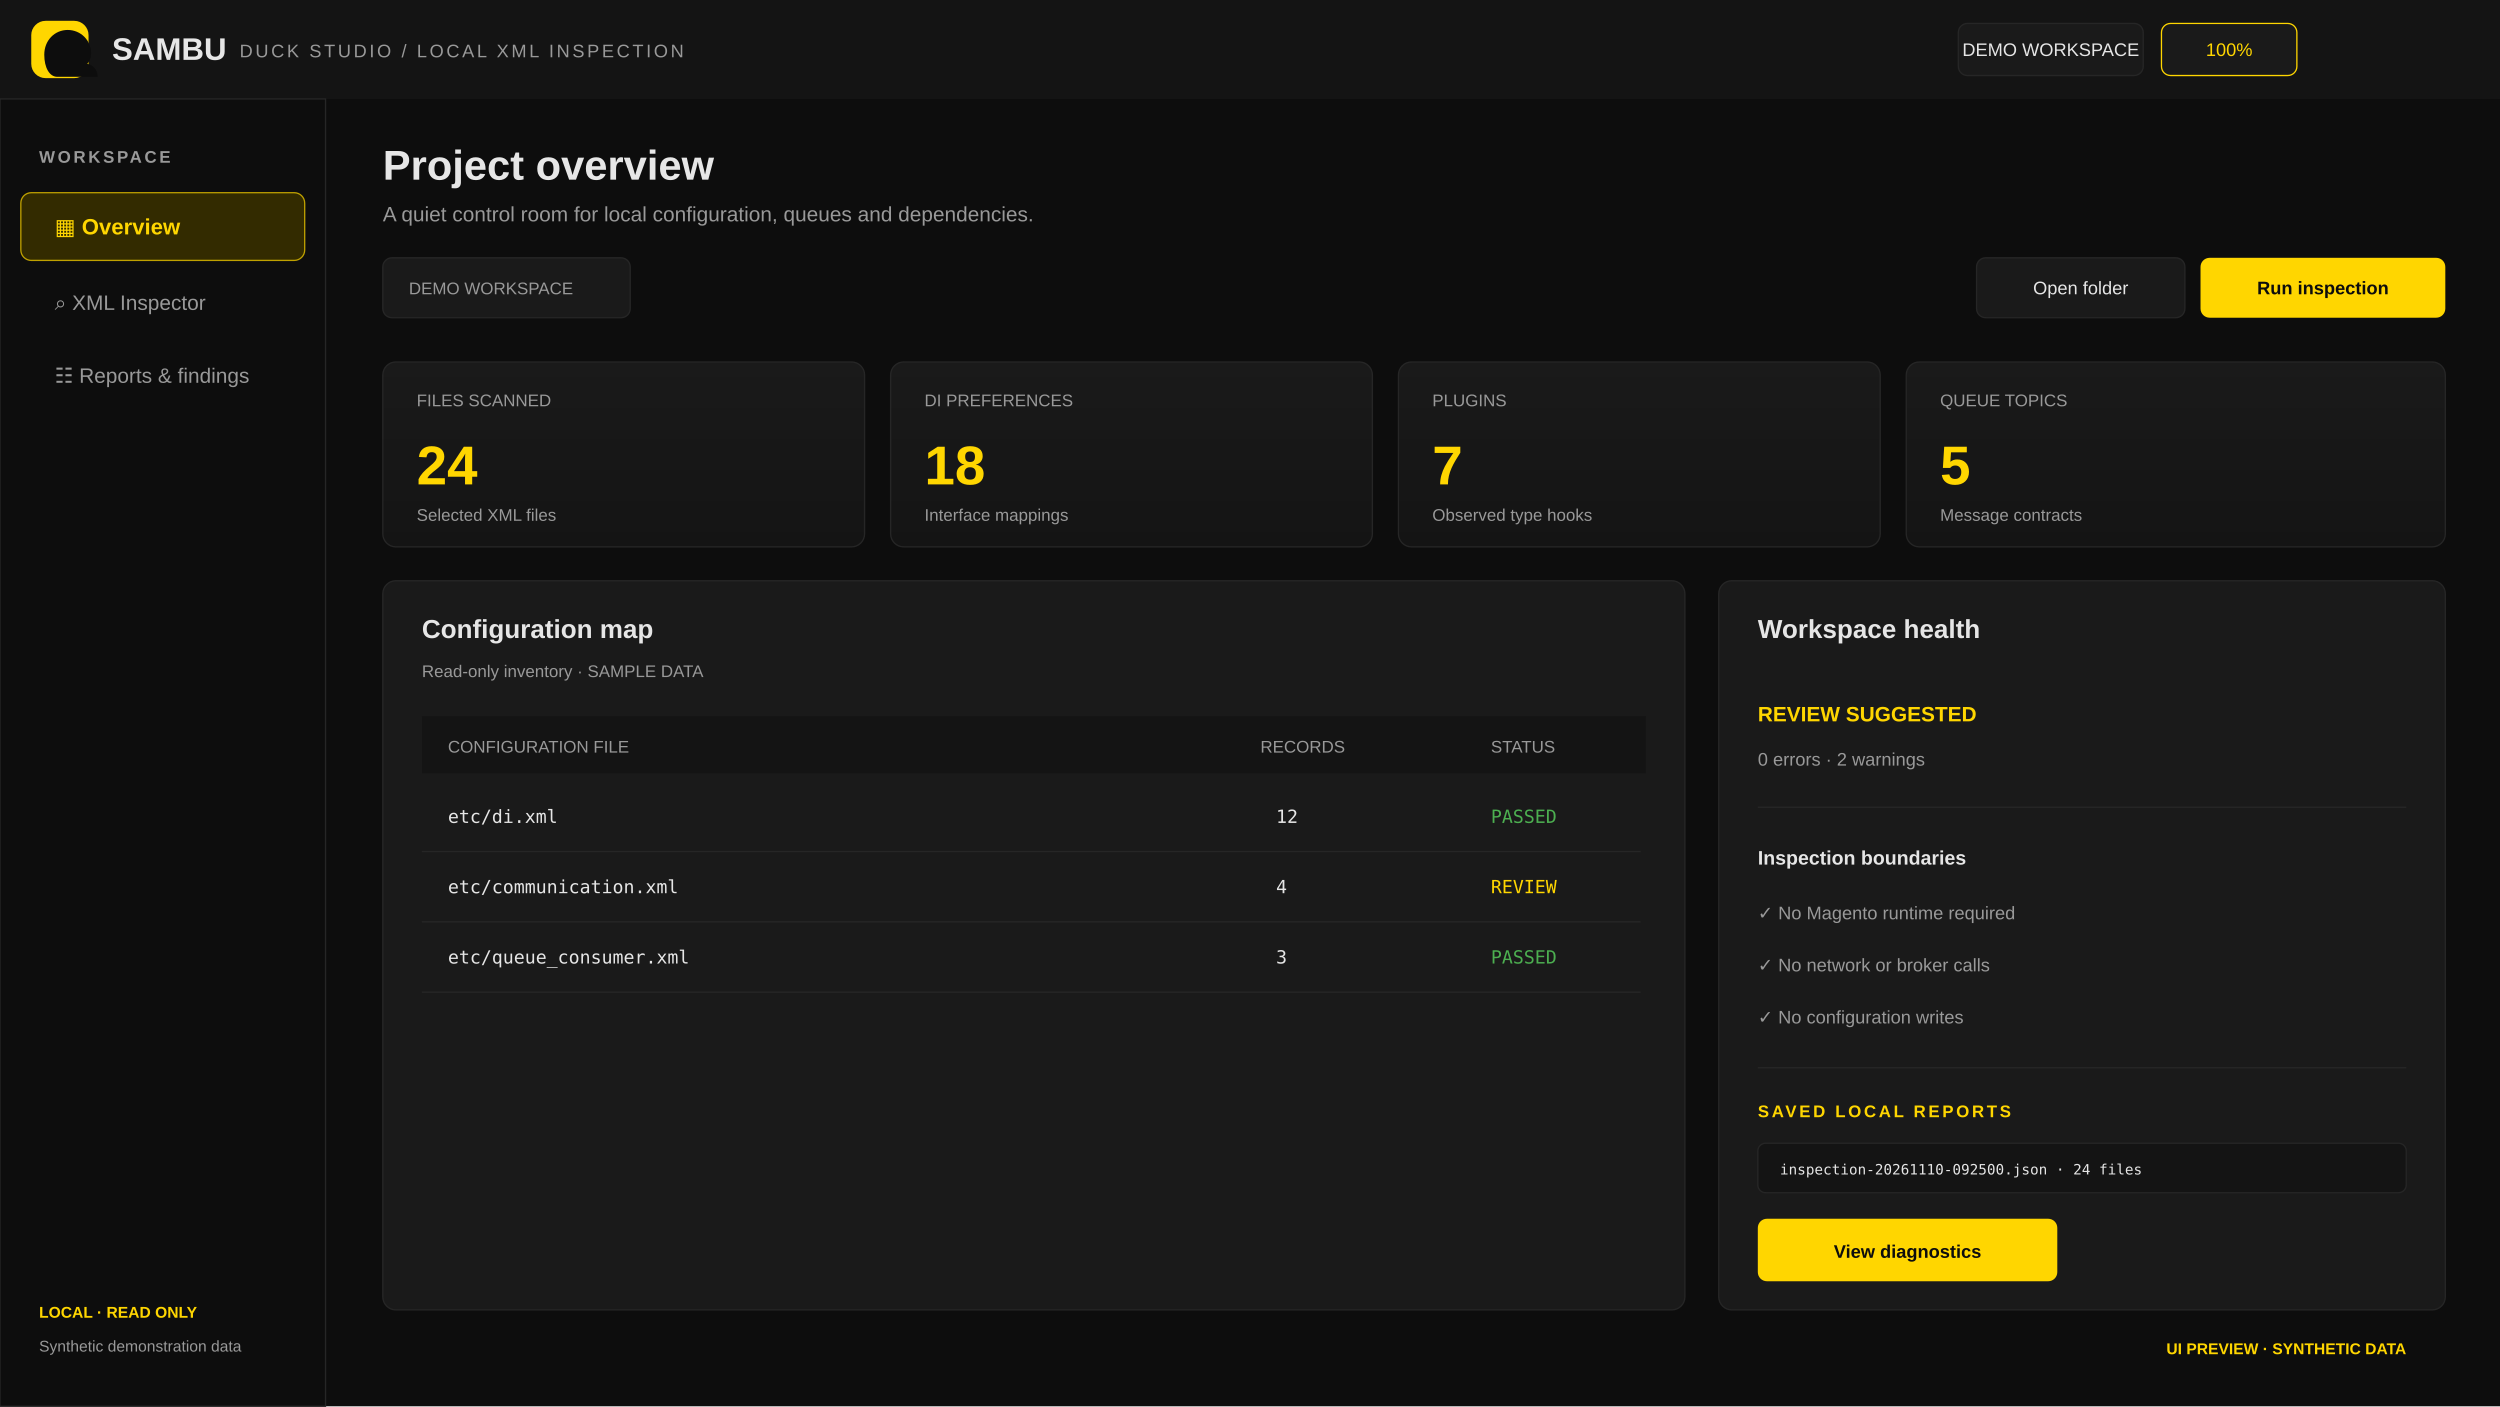
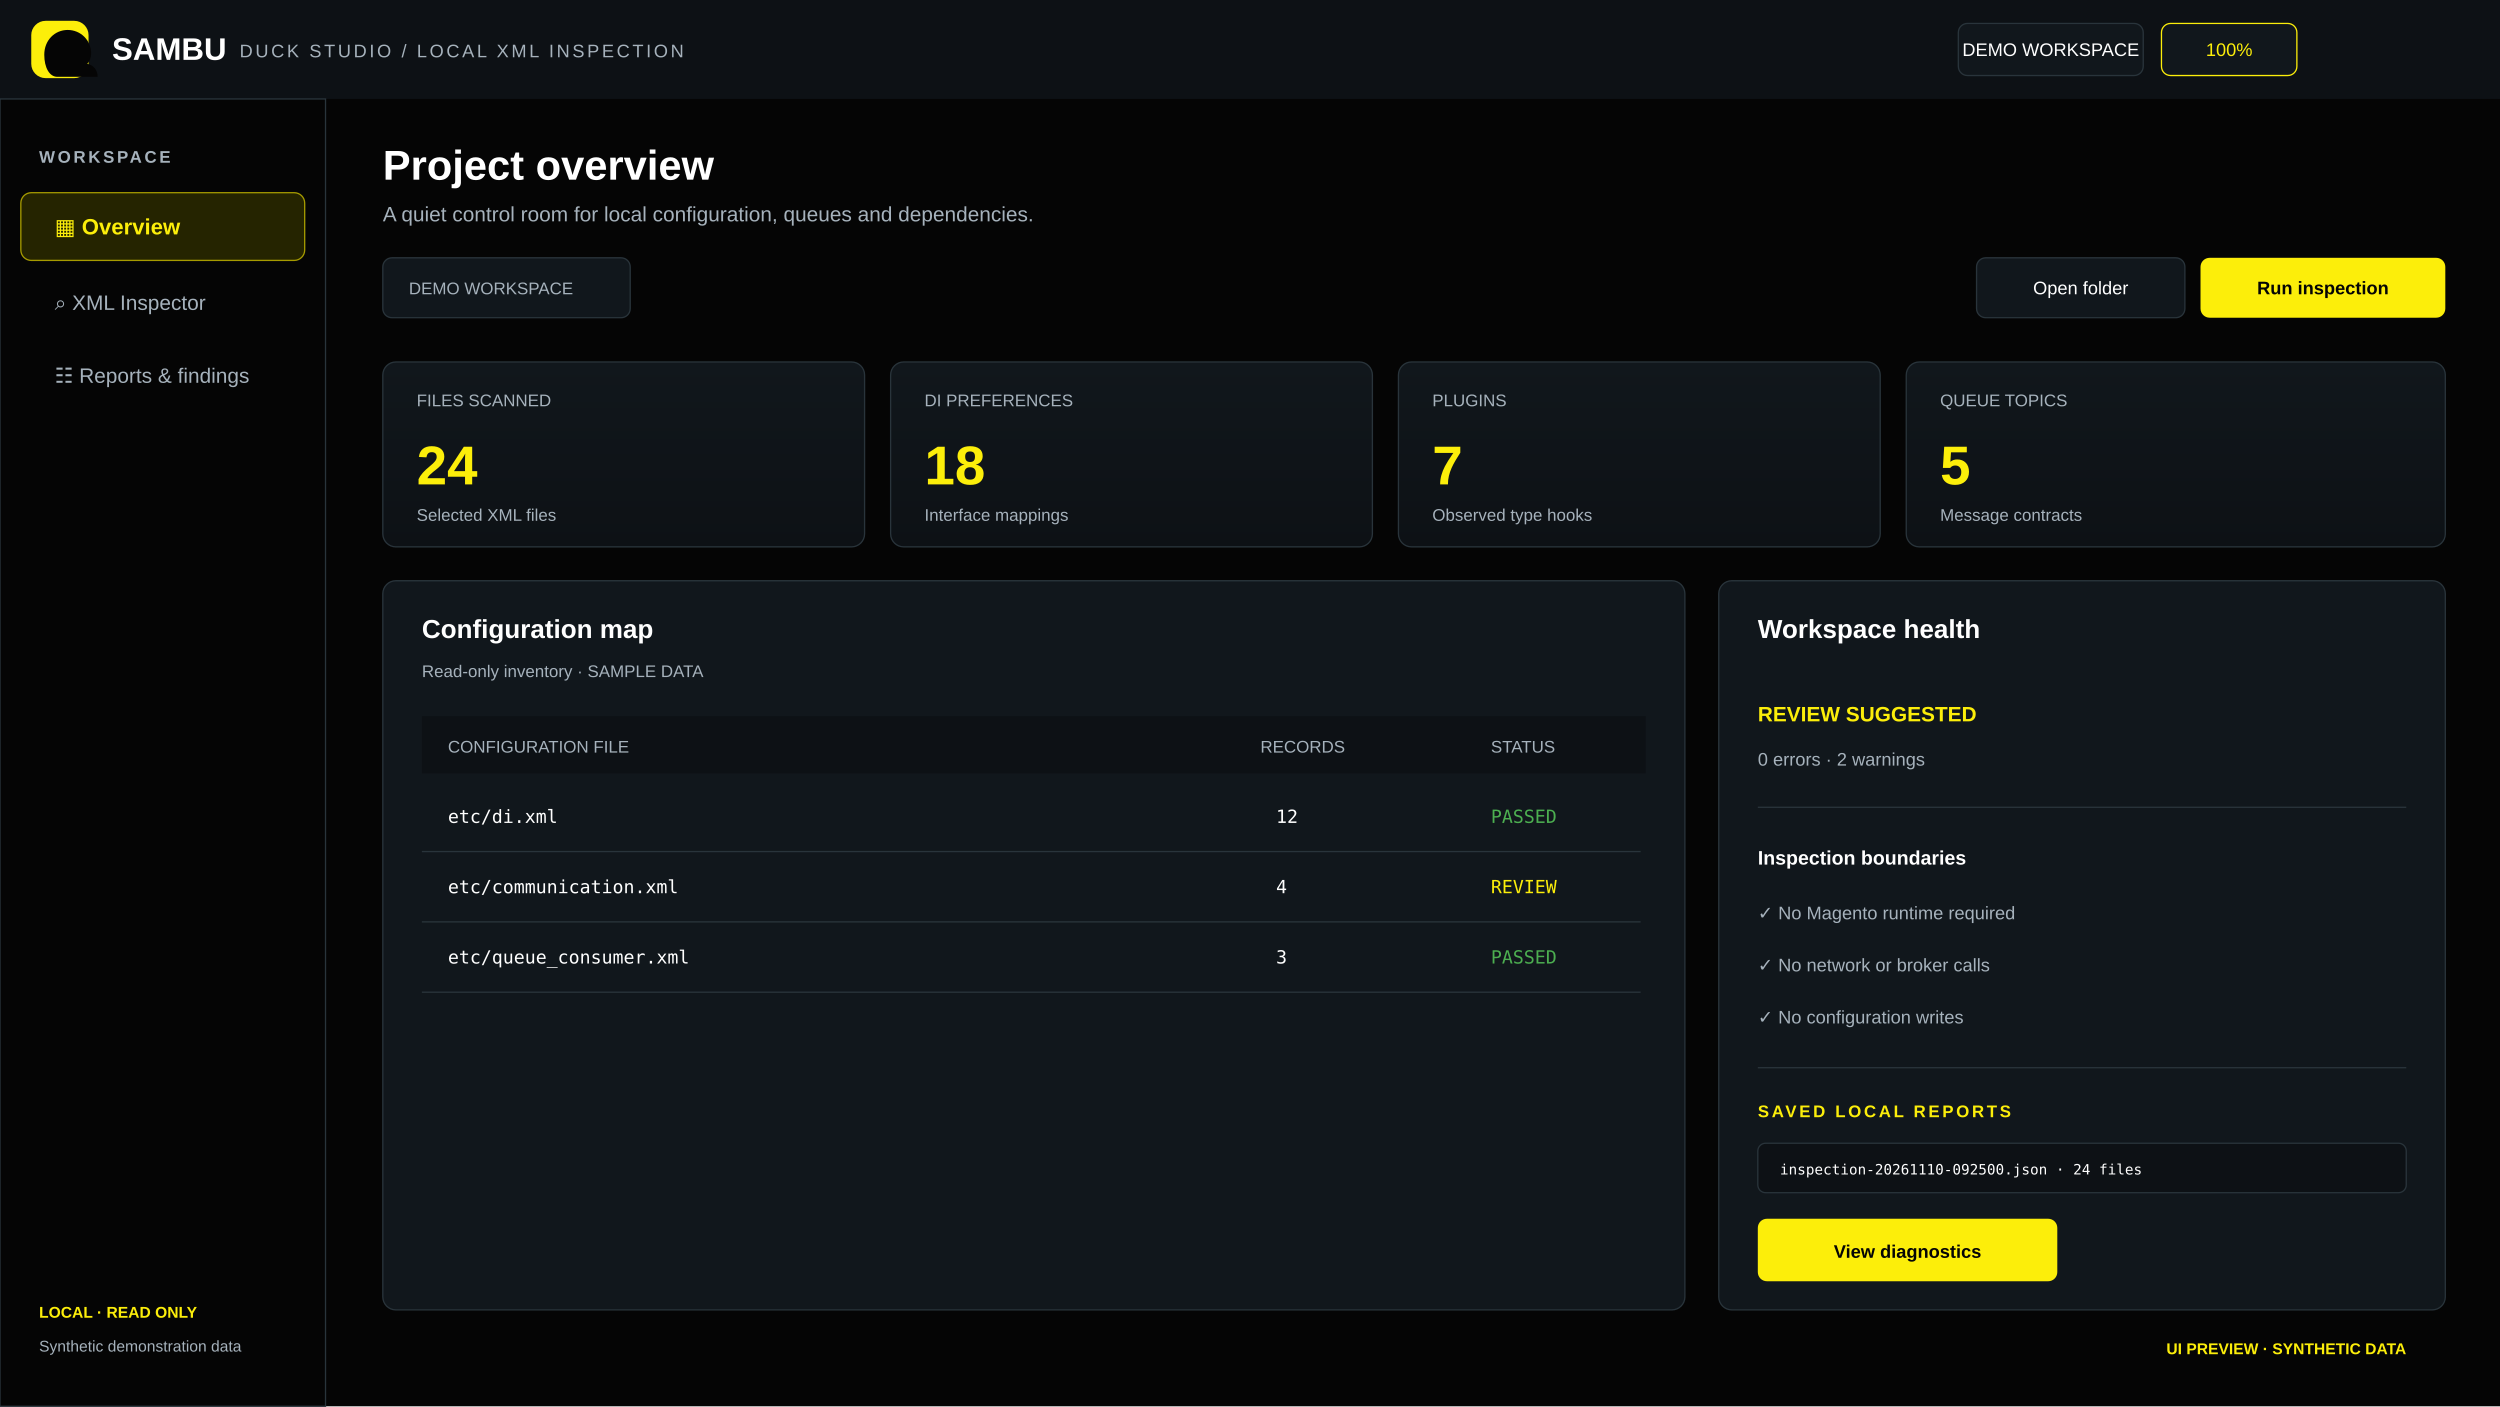
<svg xmlns="http://www.w3.org/2000/svg" width="1920" height="1080" viewBox="0 0 1920 1080" role="img" aria-labelledby="title desc">
  <defs>
    <linearGradient id="panel" x2="0" y2="1">
-       <stop stop-color="#1A1A1A" />
-       <stop offset="1" stop-color="#141414" />
+       <stop stop-color="#11171C" />
+       <stop offset="1" stop-color="#0D1115" />
    </linearGradient>
  </defs>
-   <rect width="1920" height="1080" fill="#0D0D0D" />
-   <rect width="1920" height="76" fill="#141414" />
-   <rect x="24" y="16" width="44" height="44" rx="11" fill="#FFD600" />
-   <path d="M34 42c0-11 8-19 18-19 10 0 18 8 18 18 0 3-1 6-3 8 5 1 8 5 8 10H44c-6 0-10-7-10-17z" fill="#0D0D0D" />
-   <text x="86" y="46" fill="#E6E6E6" font-family="Segoe UI,Arial" font-size="24" font-weight="700">SAMBU</text>
-   <text x="184" y="44" fill="#999999" font-family="Segoe UI,Arial" font-size="14" letter-spacing="2">DUCK STUDIO / LOCAL XML INSPECTION</text>
-   <rect x="1504" y="18" width="142" height="40" rx="7" fill="#1A1A1A" stroke="#262626" />
-   <text x="1575" y="43" text-anchor="middle" fill="#E6E6E6" font-family="Segoe UI,Arial" font-size="14">DEMO WORKSPACE</text>
-   <rect x="1660" y="18" width="104" height="40" rx="7" fill="#1A1A1A" stroke="#FFD600" />
-   <text x="1712" y="43" text-anchor="middle" fill="#FFD600" font-family="Segoe UI,Arial" font-size="14">100%</text>
-   <rect x="0" y="76" width="250" height="1004" fill="#0D0D0D" stroke="#262626" />
-   <text x="30" y="125" fill="#999999" font-family="Segoe UI,Arial" font-size="13" font-weight="700" letter-spacing="2">WORKSPACE</text>
-   <rect x="16" y="148" width="218" height="52" rx="8" fill="#332B00" stroke="#BFA100" />
-   <text x="42" y="180" fill="#FFD600" font-family="Segoe UI,Arial" font-size="17" font-weight="700">▦  Overview</text>
-   <text x="42" y="238" fill="#999999" font-family="Segoe UI,Arial" font-size="16">⌕  XML Inspector</text>
-   <text x="42" y="294" fill="#999999" font-family="Segoe UI,Arial" font-size="16">☷  Reports &amp; findings</text>
-   <text x="30" y="1012" fill="#FFD600" font-family="Segoe UI,Arial" font-size="12" font-weight="700">LOCAL · READ ONLY</text>
-   <text x="30" y="1038" fill="#999999" font-family="Segoe UI,Arial" font-size="12">Synthetic demonstration data</text>
-   <text x="294" y="138" fill="#E6E6E6" font-family="Segoe UI,Arial" font-size="32" font-weight="700">Project overview</text>
-   <text x="294" y="170" fill="#999999" font-family="Segoe UI,Arial" font-size="16">A quiet control room for local configuration, queues and dependencies.</text>
-   <rect x="294" y="198" width="190" height="46" rx="7" fill="#1A1A1A" stroke="#262626" />
-   <text x="314" y="226" fill="#999999" font-family="Segoe UI,Arial" font-size="13">DEMO WORKSPACE</text>
-   <rect x="1518" y="198" width="160" height="46" rx="7" fill="#1A1A1A" stroke="#262626" />
-   <text x="1598" y="226" text-anchor="middle" fill="#E6E6E6" font-family="Segoe UI,Arial" font-size="14">Open folder</text>
-   <rect x="1690" y="198" width="188" height="46" rx="7" fill="#FFD600" />
-   <text x="1784" y="226" text-anchor="middle" fill="#0D0D0D" font-family="Segoe UI,Arial" font-size="14" font-weight="700">Run inspection</text>
+   <rect width="1920" height="1080" fill="#050505" />
+   <rect width="1920" height="76" fill="#0D1115" />
+   <rect x="24" y="16" width="44" height="44" rx="11" fill="#FCEE0A" />
+   <path d="M34 42c0-11 8-19 18-19 10 0 18 8 18 18 0 3-1 6-3 8 5 1 8 5 8 10H44c-6 0-10-7-10-17z" fill="#050505" />
+   <text x="86" y="46" fill="#FFFFFF" font-family="Segoe UI,Arial" font-size="24" font-weight="700">SAMBU</text>
+   <text x="184" y="44" fill="#A6B2BC" font-family="Segoe UI,Arial" font-size="14" letter-spacing="2">DUCK STUDIO / LOCAL XML INSPECTION</text>
+   <rect x="1504" y="18" width="142" height="40" rx="7" fill="#11171C" stroke="#29343B" />
+   <text x="1575" y="43" text-anchor="middle" fill="#FFFFFF" font-family="Segoe UI,Arial" font-size="14">DEMO WORKSPACE</text>
+   <rect x="1660" y="18" width="104" height="40" rx="7" fill="#11171C" stroke="#FCEE0A" />
+   <text x="1712" y="43" text-anchor="middle" fill="#FCEE0A" font-family="Segoe UI,Arial" font-size="14">100%</text>
+   <rect x="0" y="76" width="250" height="1004" fill="#050505" stroke="#29343B" />
+   <text x="30" y="125" fill="#A6B2BC" font-family="Segoe UI,Arial" font-size="13" font-weight="700" letter-spacing="2">WORKSPACE</text>
+   <rect x="16" y="148" width="218" height="52" rx="8" fill="#252400" stroke="#A69B00" />
+   <text x="42" y="180" fill="#FCEE0A" font-family="Segoe UI,Arial" font-size="17" font-weight="700">▦  Overview</text>
+   <text x="42" y="238" fill="#A6B2BC" font-family="Segoe UI,Arial" font-size="16">⌕  XML Inspector</text>
+   <text x="42" y="294" fill="#A6B2BC" font-family="Segoe UI,Arial" font-size="16">☷  Reports &amp; findings</text>
+   <text x="30" y="1012" fill="#FCEE0A" font-family="Segoe UI,Arial" font-size="12" font-weight="700">LOCAL · READ ONLY</text>
+   <text x="30" y="1038" fill="#A6B2BC" font-family="Segoe UI,Arial" font-size="12">Synthetic demonstration data</text>
+   <text x="294" y="138" fill="#FFFFFF" font-family="Segoe UI,Arial" font-size="32" font-weight="700">Project overview</text>
+   <text x="294" y="170" fill="#A6B2BC" font-family="Segoe UI,Arial" font-size="16">A quiet control room for local configuration, queues and dependencies.</text>
+   <rect x="294" y="198" width="190" height="46" rx="7" fill="#11171C" stroke="#29343B" />
+   <text x="314" y="226" fill="#A6B2BC" font-family="Segoe UI,Arial" font-size="13">DEMO WORKSPACE</text>
+   <rect x="1518" y="198" width="160" height="46" rx="7" fill="#11171C" stroke="#29343B" />
+   <text x="1598" y="226" text-anchor="middle" fill="#FFFFFF" font-family="Segoe UI,Arial" font-size="14">Open folder</text>
+   <rect x="1690" y="198" width="188" height="46" rx="7" fill="#FCEE0A" />
+   <text x="1784" y="226" text-anchor="middle" fill="#050505" font-family="Segoe UI,Arial" font-size="14" font-weight="700">Run inspection</text>
  <g font-family="Segoe UI,Arial">
-     <rect x="294" y="278" width="370" height="142" rx="10" fill="url(#panel)" stroke="#262626" />
-     <text x="320" y="312" fill="#999999" font-size="13">FILES SCANNED</text>
-     <text x="320" y="372" fill="#FFD600" font-size="42" font-weight="700">24</text>
-     <text x="320" y="400" fill="#999999" font-size="13">Selected XML files</text>
-     <rect x="684" y="278" width="370" height="142" rx="10" fill="url(#panel)" stroke="#262626" />
-     <text x="710" y="312" fill="#999999" font-size="13">DI PREFERENCES</text>
-     <text x="710" y="372" fill="#FFD600" font-size="42" font-weight="700">18</text>
-     <text x="710" y="400" fill="#999999" font-size="13">Interface mappings</text>
-     <rect x="1074" y="278" width="370" height="142" rx="10" fill="url(#panel)" stroke="#262626" />
-     <text x="1100" y="312" fill="#999999" font-size="13">PLUGINS</text>
-     <text x="1100" y="372" fill="#FFD600" font-size="42" font-weight="700">7</text>
-     <text x="1100" y="400" fill="#999999" font-size="13">Observed type hooks</text>
-     <rect x="1464" y="278" width="414" height="142" rx="10" fill="url(#panel)" stroke="#262626" />
-     <text x="1490" y="312" fill="#999999" font-size="13">QUEUE TOPICS</text>
-     <text x="1490" y="372" fill="#FFD600" font-size="42" font-weight="700">5</text>
-     <text x="1490" y="400" fill="#999999" font-size="13">Message contracts</text>
+     <rect x="294" y="278" width="370" height="142" rx="10" fill="url(#panel)" stroke="#29343B" />
+     <text x="320" y="312" fill="#A6B2BC" font-size="13">FILES SCANNED</text>
+     <text x="320" y="372" fill="#FCEE0A" font-size="42" font-weight="700">24</text>
+     <text x="320" y="400" fill="#A6B2BC" font-size="13">Selected XML files</text>
+     <rect x="684" y="278" width="370" height="142" rx="10" fill="url(#panel)" stroke="#29343B" />
+     <text x="710" y="312" fill="#A6B2BC" font-size="13">DI PREFERENCES</text>
+     <text x="710" y="372" fill="#FCEE0A" font-size="42" font-weight="700">18</text>
+     <text x="710" y="400" fill="#A6B2BC" font-size="13">Interface mappings</text>
+     <rect x="1074" y="278" width="370" height="142" rx="10" fill="url(#panel)" stroke="#29343B" />
+     <text x="1100" y="312" fill="#A6B2BC" font-size="13">PLUGINS</text>
+     <text x="1100" y="372" fill="#FCEE0A" font-size="42" font-weight="700">7</text>
+     <text x="1100" y="400" fill="#A6B2BC" font-size="13">Observed type hooks</text>
+     <rect x="1464" y="278" width="414" height="142" rx="10" fill="url(#panel)" stroke="#29343B" />
+     <text x="1490" y="312" fill="#A6B2BC" font-size="13">QUEUE TOPICS</text>
+     <text x="1490" y="372" fill="#FCEE0A" font-size="42" font-weight="700">5</text>
+     <text x="1490" y="400" fill="#A6B2BC" font-size="13">Message contracts</text>
  </g>
-   <rect x="294" y="446" width="1000" height="560" rx="10" fill="#1A1A1A" stroke="#262626" />
-   <text x="324" y="490" fill="#E6E6E6" font-family="Segoe UI,Arial" font-size="20" font-weight="700">Configuration map</text>
-   <text x="324" y="520" fill="#999999" font-family="Segoe UI,Arial" font-size="13">Read-only inventory · SAMPLE DATA</text>
-   <rect x="324" y="550" width="940" height="44" fill="#141414" />
-   <text x="344" y="578" fill="#999999" font-family="Segoe UI,Arial" font-size="13">CONFIGURATION FILE</text>
-   <text x="968" y="578" fill="#999999" font-family="Segoe UI,Arial" font-size="13">RECORDS</text>
-   <text x="1145" y="578" fill="#999999" font-family="Segoe UI,Arial" font-size="13">STATUS</text>
+   <rect x="294" y="446" width="1000" height="560" rx="10" fill="#11171C" stroke="#29343B" />
+   <text x="324" y="490" fill="#FFFFFF" font-family="Segoe UI,Arial" font-size="20" font-weight="700">Configuration map</text>
+   <text x="324" y="520" fill="#A6B2BC" font-family="Segoe UI,Arial" font-size="13">Read-only inventory · SAMPLE DATA</text>
+   <rect x="324" y="550" width="940" height="44" fill="#0D1115" />
+   <text x="344" y="578" fill="#A6B2BC" font-family="Segoe UI,Arial" font-size="13">CONFIGURATION FILE</text>
+   <text x="968" y="578" fill="#A6B2BC" font-family="Segoe UI,Arial" font-size="13">RECORDS</text>
+   <text x="1145" y="578" fill="#A6B2BC" font-family="Segoe UI,Arial" font-size="13">STATUS</text>
  <g font-family="Cascadia Code,Consolas,monospace" font-size="14">
-     <text x="344" y="632" fill="#E6E6E6">etc/di.xml</text>
-     <text x="980" y="632" fill="#E6E6E6">12</text>
+     <text x="344" y="632" fill="#FFFFFF">etc/di.xml</text>
+     <text x="980" y="632" fill="#FFFFFF">12</text>
    <text x="1145" y="632" fill="#4CAF50">PASSED</text>
-     <text x="344" y="686" fill="#E6E6E6">etc/communication.xml</text>
-     <text x="980" y="686" fill="#E6E6E6">4</text>
-     <text x="1145" y="686" fill="#FFD600">REVIEW</text>
-     <text x="344" y="740" fill="#E6E6E6">etc/queue_consumer.xml</text>
-     <text x="980" y="740" fill="#E6E6E6">3</text>
+     <text x="344" y="686" fill="#FFFFFF">etc/communication.xml</text>
+     <text x="980" y="686" fill="#FFFFFF">4</text>
+     <text x="1145" y="686" fill="#FCEE0A">REVIEW</text>
+     <text x="344" y="740" fill="#FFFFFF">etc/queue_consumer.xml</text>
+     <text x="980" y="740" fill="#FFFFFF">3</text>
    <text x="1145" y="740" fill="#4CAF50">PASSED</text>
  </g>
-   <path d="M324 654H1260M324 708H1260M324 762H1260" stroke="#262626" />
-   <rect x="1320" y="446" width="558" height="560" rx="10" fill="#1A1A1A" stroke="#262626" />
-   <text x="1350" y="490" fill="#E6E6E6" font-family="Segoe UI,Arial" font-size="20" font-weight="700">Workspace health</text>
-   <text x="1350" y="554" fill="#FFD600" font-family="Segoe UI,Arial" font-size="16" font-weight="700">REVIEW SUGGESTED</text>
-   <text x="1350" y="588" fill="#999999" font-family="Segoe UI,Arial" font-size="14">0 errors  ·  2 warnings</text>
-   <path d="M1350 620H1848" stroke="#262626" />
-   <text x="1350" y="664" fill="#E6E6E6" font-family="Segoe UI,Arial" font-size="15" font-weight="700">Inspection boundaries</text>
-   <text x="1350" y="706" fill="#999999" font-family="Segoe UI,Arial" font-size="14">✓  No Magento runtime required</text>
-   <text x="1350" y="746" fill="#999999" font-family="Segoe UI,Arial" font-size="14">✓  No network or broker calls</text>
-   <text x="1350" y="786" fill="#999999" font-family="Segoe UI,Arial" font-size="14">✓  No configuration writes</text>
-   <path d="M1350 820H1848" stroke="#262626" />
-   <text x="1350" y="858" fill="#FFD600" font-family="Segoe UI,Arial" font-size="13" font-weight="700" letter-spacing="2">SAVED LOCAL REPORTS</text>
-   <rect x="1350" y="878" width="498" height="38" rx="6" fill="#141414" stroke="#262626" />
-   <text x="1367" y="902" fill="#E6E6E6" font-family="Cascadia Code,Consolas,monospace" font-size="11">inspection-20261110-092500.json  ·  24 files</text>
-   <rect x="1350" y="936" width="230" height="48" rx="7" fill="#FFD600" />
-   <text x="1465" y="966" text-anchor="middle" fill="#0D0D0D" font-family="Segoe UI,Arial" font-size="14" font-weight="700">View diagnostics</text>
-   <text x="1848" y="1040" text-anchor="end" fill="#FFD600" font-family="Segoe UI,Arial" font-size="12" font-weight="700">UI PREVIEW · SYNTHETIC DATA</text>
+   <path d="M324 654H1260M324 708H1260M324 762H1260" stroke="#29343B" />
+   <rect x="1320" y="446" width="558" height="560" rx="10" fill="#11171C" stroke="#29343B" />
+   <text x="1350" y="490" fill="#FFFFFF" font-family="Segoe UI,Arial" font-size="20" font-weight="700">Workspace health</text>
+   <text x="1350" y="554" fill="#FCEE0A" font-family="Segoe UI,Arial" font-size="16" font-weight="700">REVIEW SUGGESTED</text>
+   <text x="1350" y="588" fill="#A6B2BC" font-family="Segoe UI,Arial" font-size="14">0 errors  ·  2 warnings</text>
+   <path d="M1350 620H1848" stroke="#29343B" />
+   <text x="1350" y="664" fill="#FFFFFF" font-family="Segoe UI,Arial" font-size="15" font-weight="700">Inspection boundaries</text>
+   <text x="1350" y="706" fill="#A6B2BC" font-family="Segoe UI,Arial" font-size="14">✓  No Magento runtime required</text>
+   <text x="1350" y="746" fill="#A6B2BC" font-family="Segoe UI,Arial" font-size="14">✓  No network or broker calls</text>
+   <text x="1350" y="786" fill="#A6B2BC" font-family="Segoe UI,Arial" font-size="14">✓  No configuration writes</text>
+   <path d="M1350 820H1848" stroke="#29343B" />
+   <text x="1350" y="858" fill="#FCEE0A" font-family="Segoe UI,Arial" font-size="13" font-weight="700" letter-spacing="2">SAVED LOCAL REPORTS</text>
+   <rect x="1350" y="878" width="498" height="38" rx="6" fill="#0D1115" stroke="#29343B" />
+   <text x="1367" y="902" fill="#FFFFFF" font-family="Cascadia Code,Consolas,monospace" font-size="11">inspection-20261110-092500.json  ·  24 files</text>
+   <rect x="1350" y="936" width="230" height="48" rx="7" fill="#FCEE0A" />
+   <text x="1465" y="966" text-anchor="middle" fill="#050505" font-family="Segoe UI,Arial" font-size="14" font-weight="700">View diagnostics</text>
+   <text x="1848" y="1040" text-anchor="end" fill="#FCEE0A" font-family="Segoe UI,Arial" font-size="12" font-weight="700">UI PREVIEW · SYNTHETIC DATA</text>
</svg>
